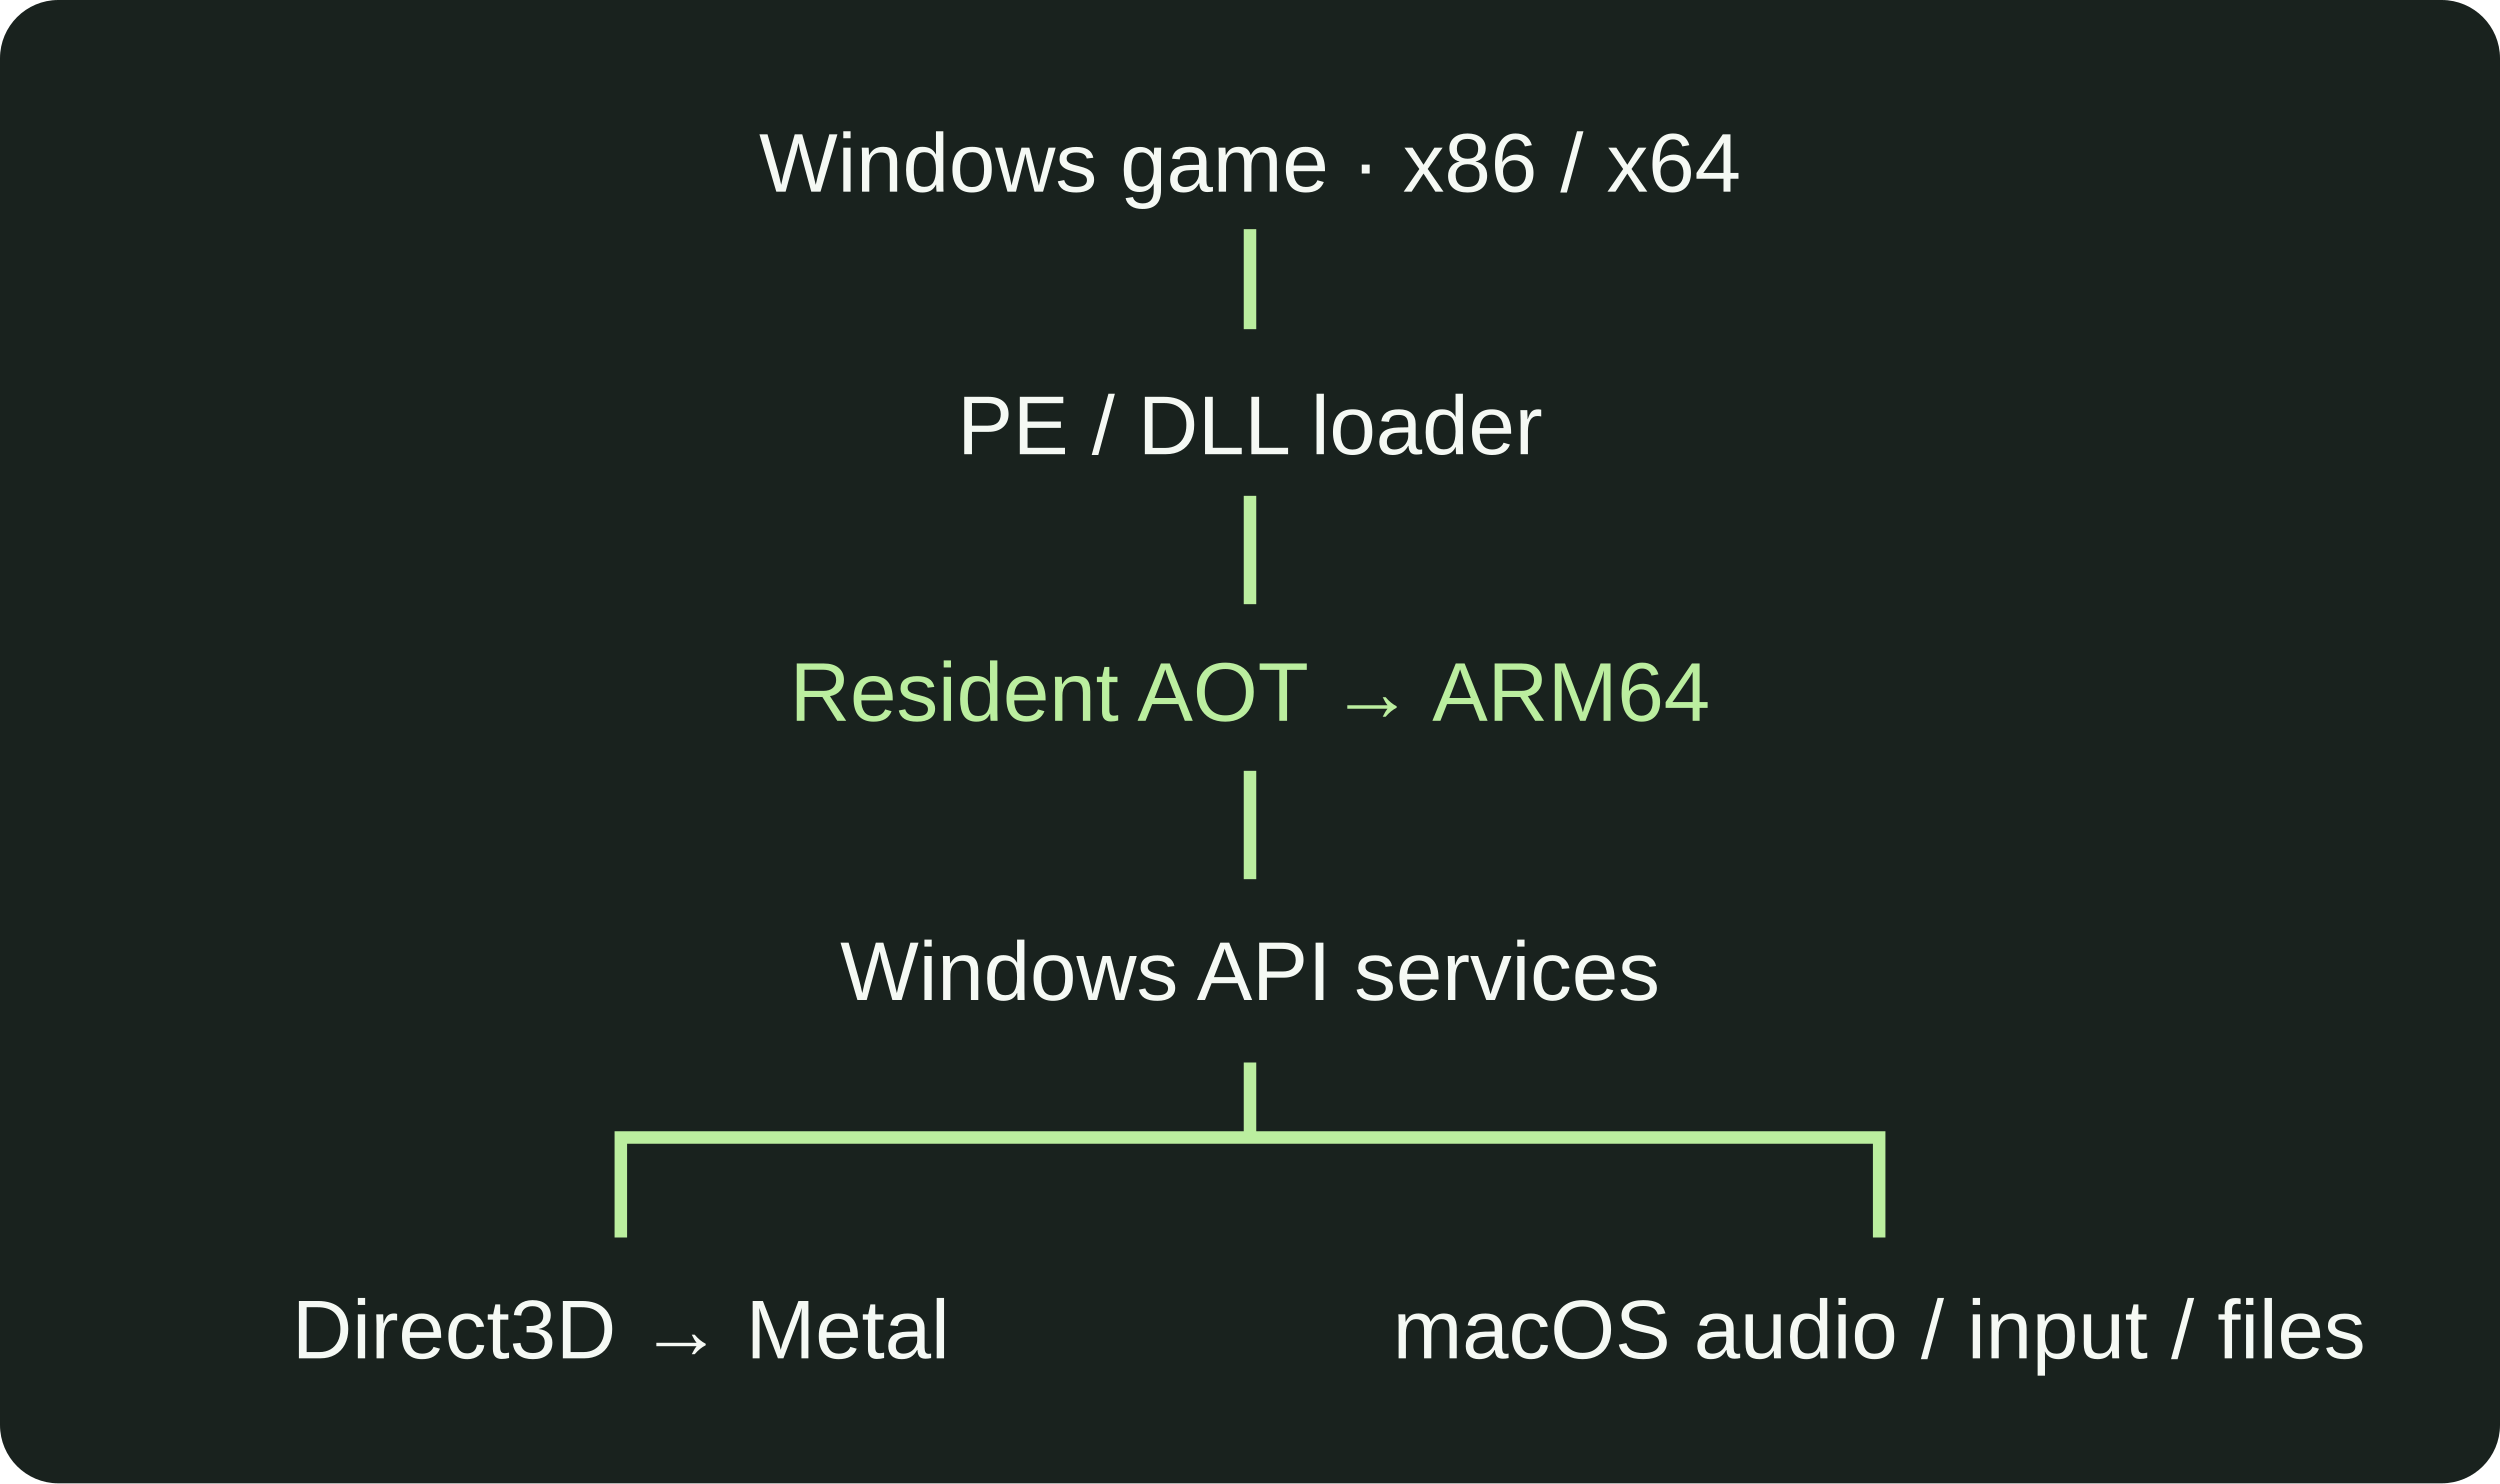
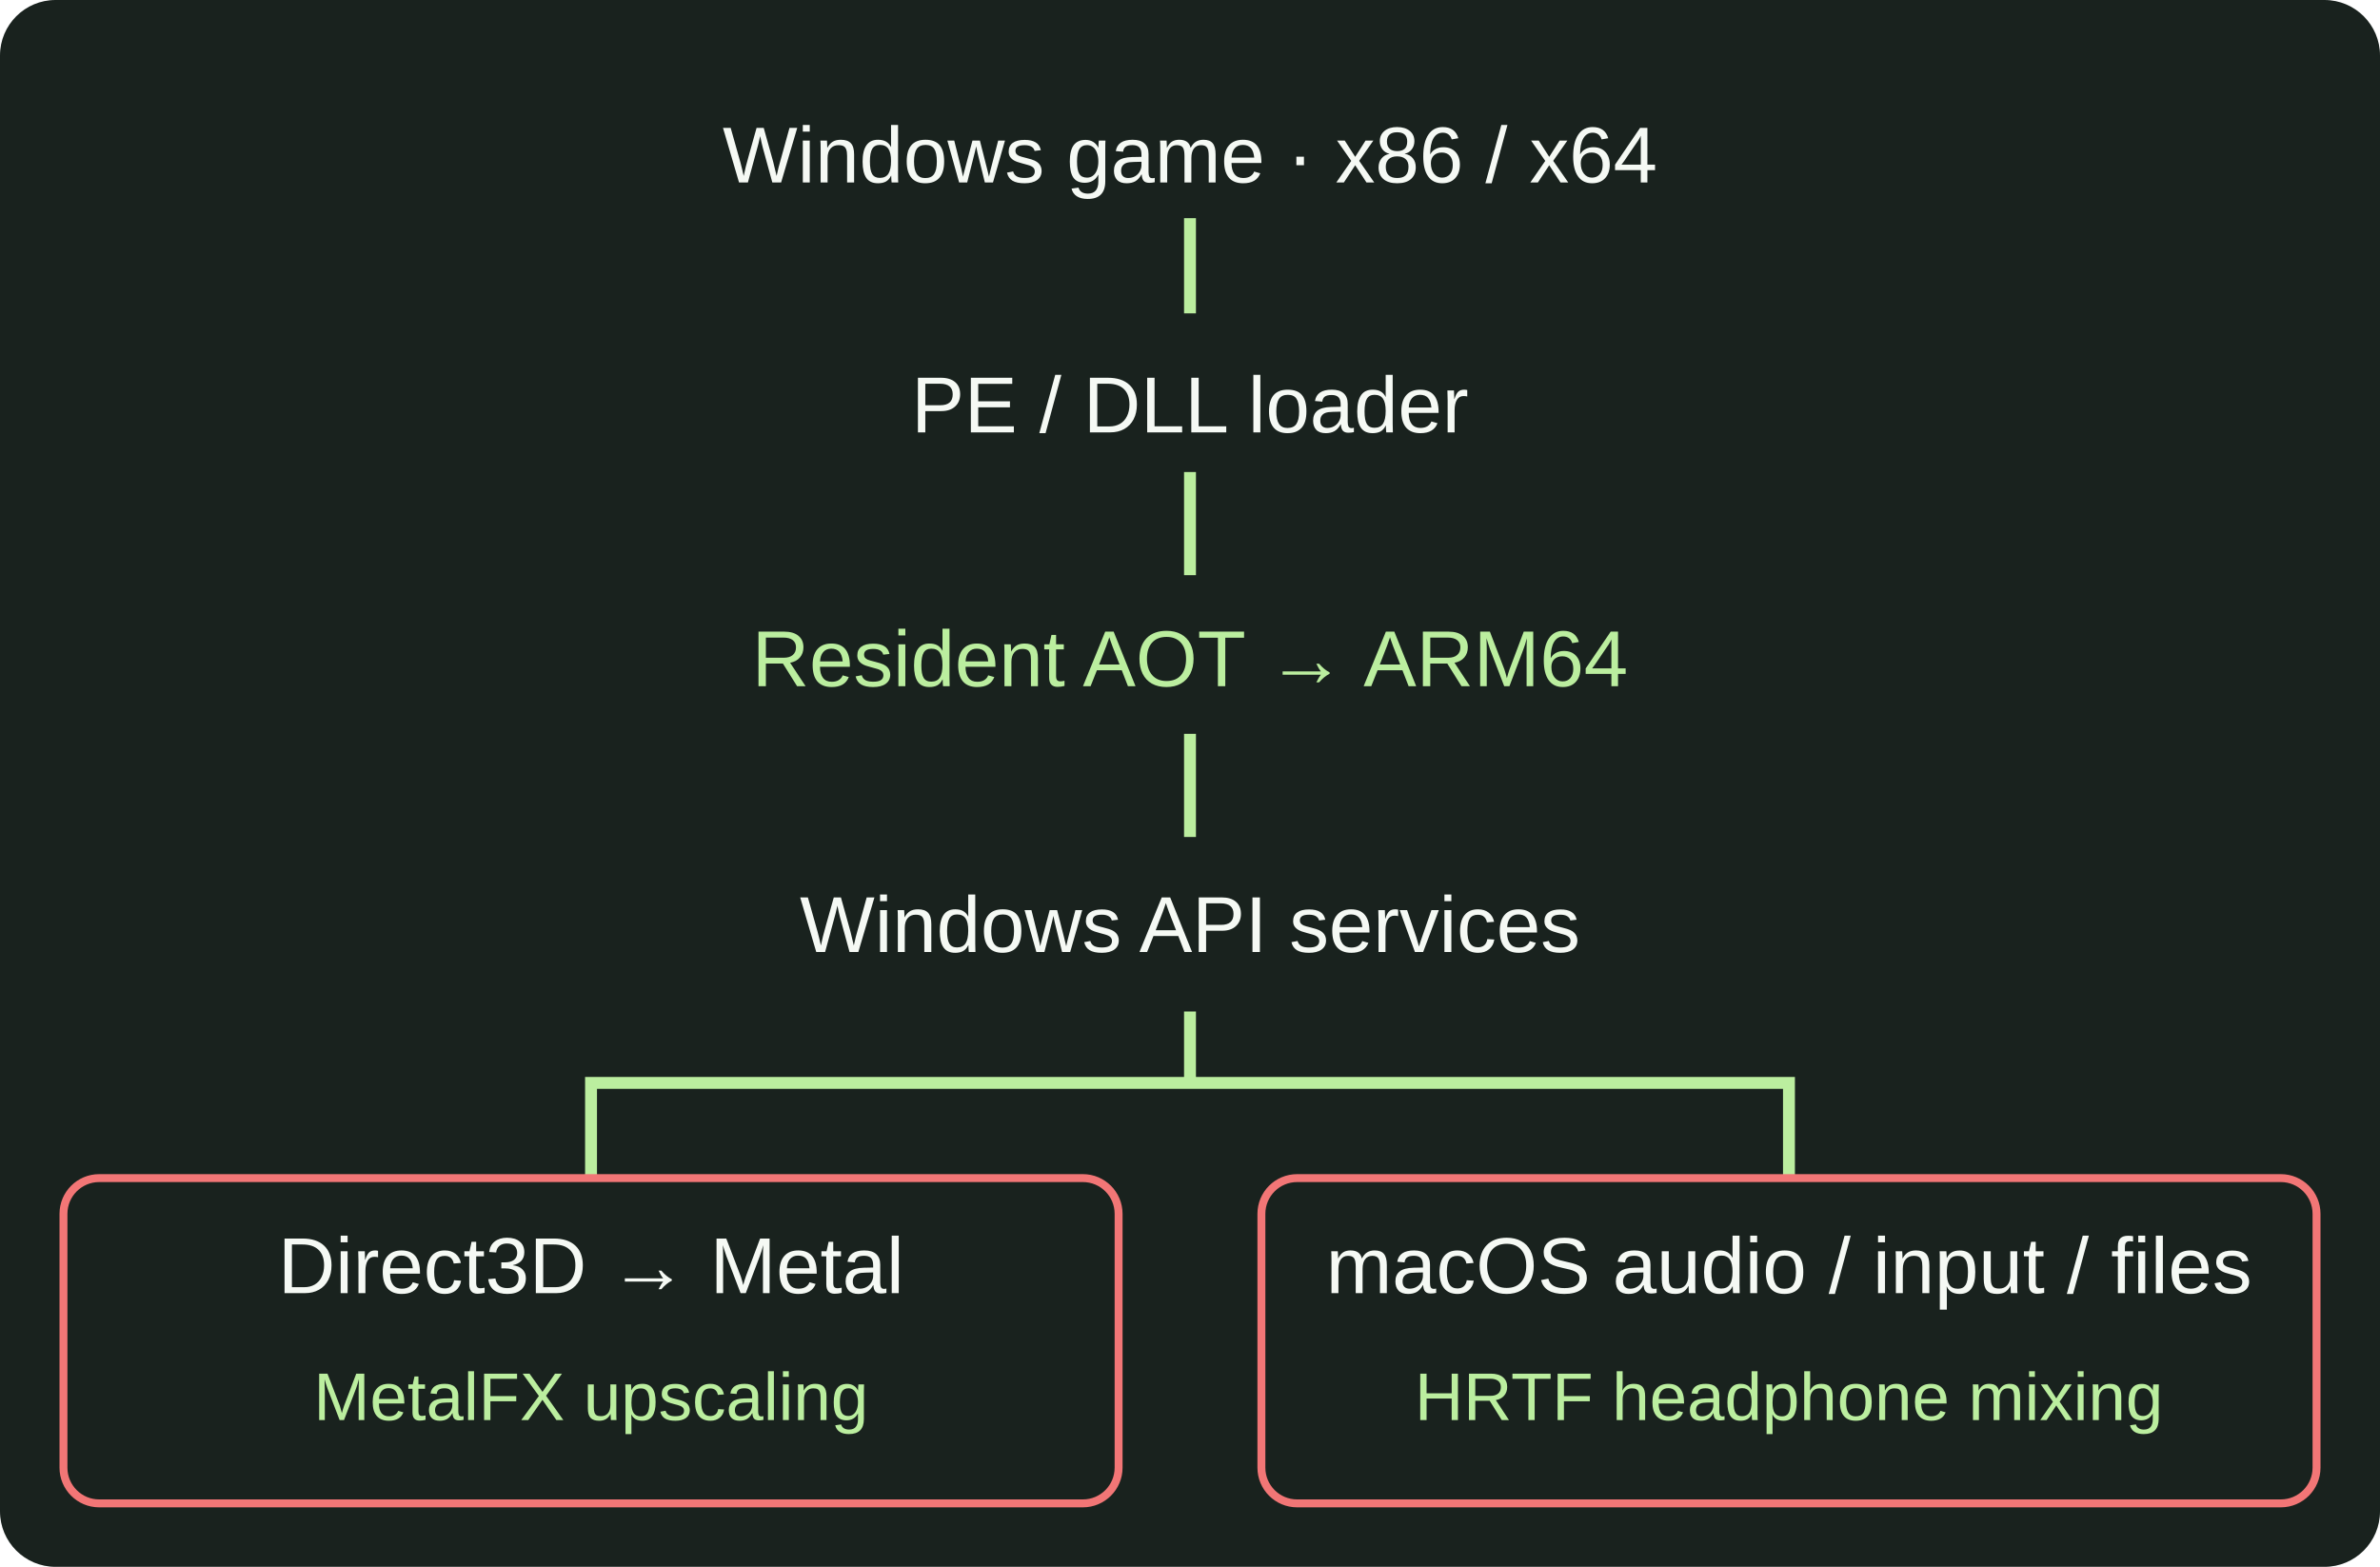
- <svg xmlns="http://www.w3.org/2000/svg" viewBox="0 0 600 356" role="img" aria-labelledby="title description">
-   <rect width="600" height="356" rx="14" fill="#19221e" />
+ <svg xmlns="http://www.w3.org/2000/svg" viewBox="0 0 600 395" role="img" aria-labelledby="title description">
+   <rect width="600" height="395" rx="14" fill="#19221e" />
  <g fill="none" stroke="#bbee9f" stroke-width="3">
    <path d="M300 55v24m0 40v26m0 40v26m0 44v18H149v24m151-24h151v24" />
+   </g>
+   <g fill="none" stroke="#f27676" stroke-width="2">
+     <rect x="16" y="297" width="266" height="82" rx="9" />
+     <rect x="318" y="297" width="266" height="82" rx="9" />
  </g>
  <g font-family="Arial,sans-serif" font-size="20" text-anchor="middle" fill="#f5f9f4">
    <text x="300" y="46">Windows game · x86 / x64</text>
    <text x="300" y="109">PE / DLL loader</text>
    <text x="300" y="173" fill="#bbee9f">Resident AOT → ARM64</text>
    <text x="300" y="240">Windows API services</text>
    <text x="149" y="326">Direct3D → Metal</text>
    <text x="451" y="326">macOS audio / input / files</text>
+     <g font-size="17" fill="#bbee9f">
+       <text x="149" y="358">MetalFX upscaling</text>
+       <text x="451" y="358">HRTF headphone mixing</text>
+     </g>
  </g>
</svg>
